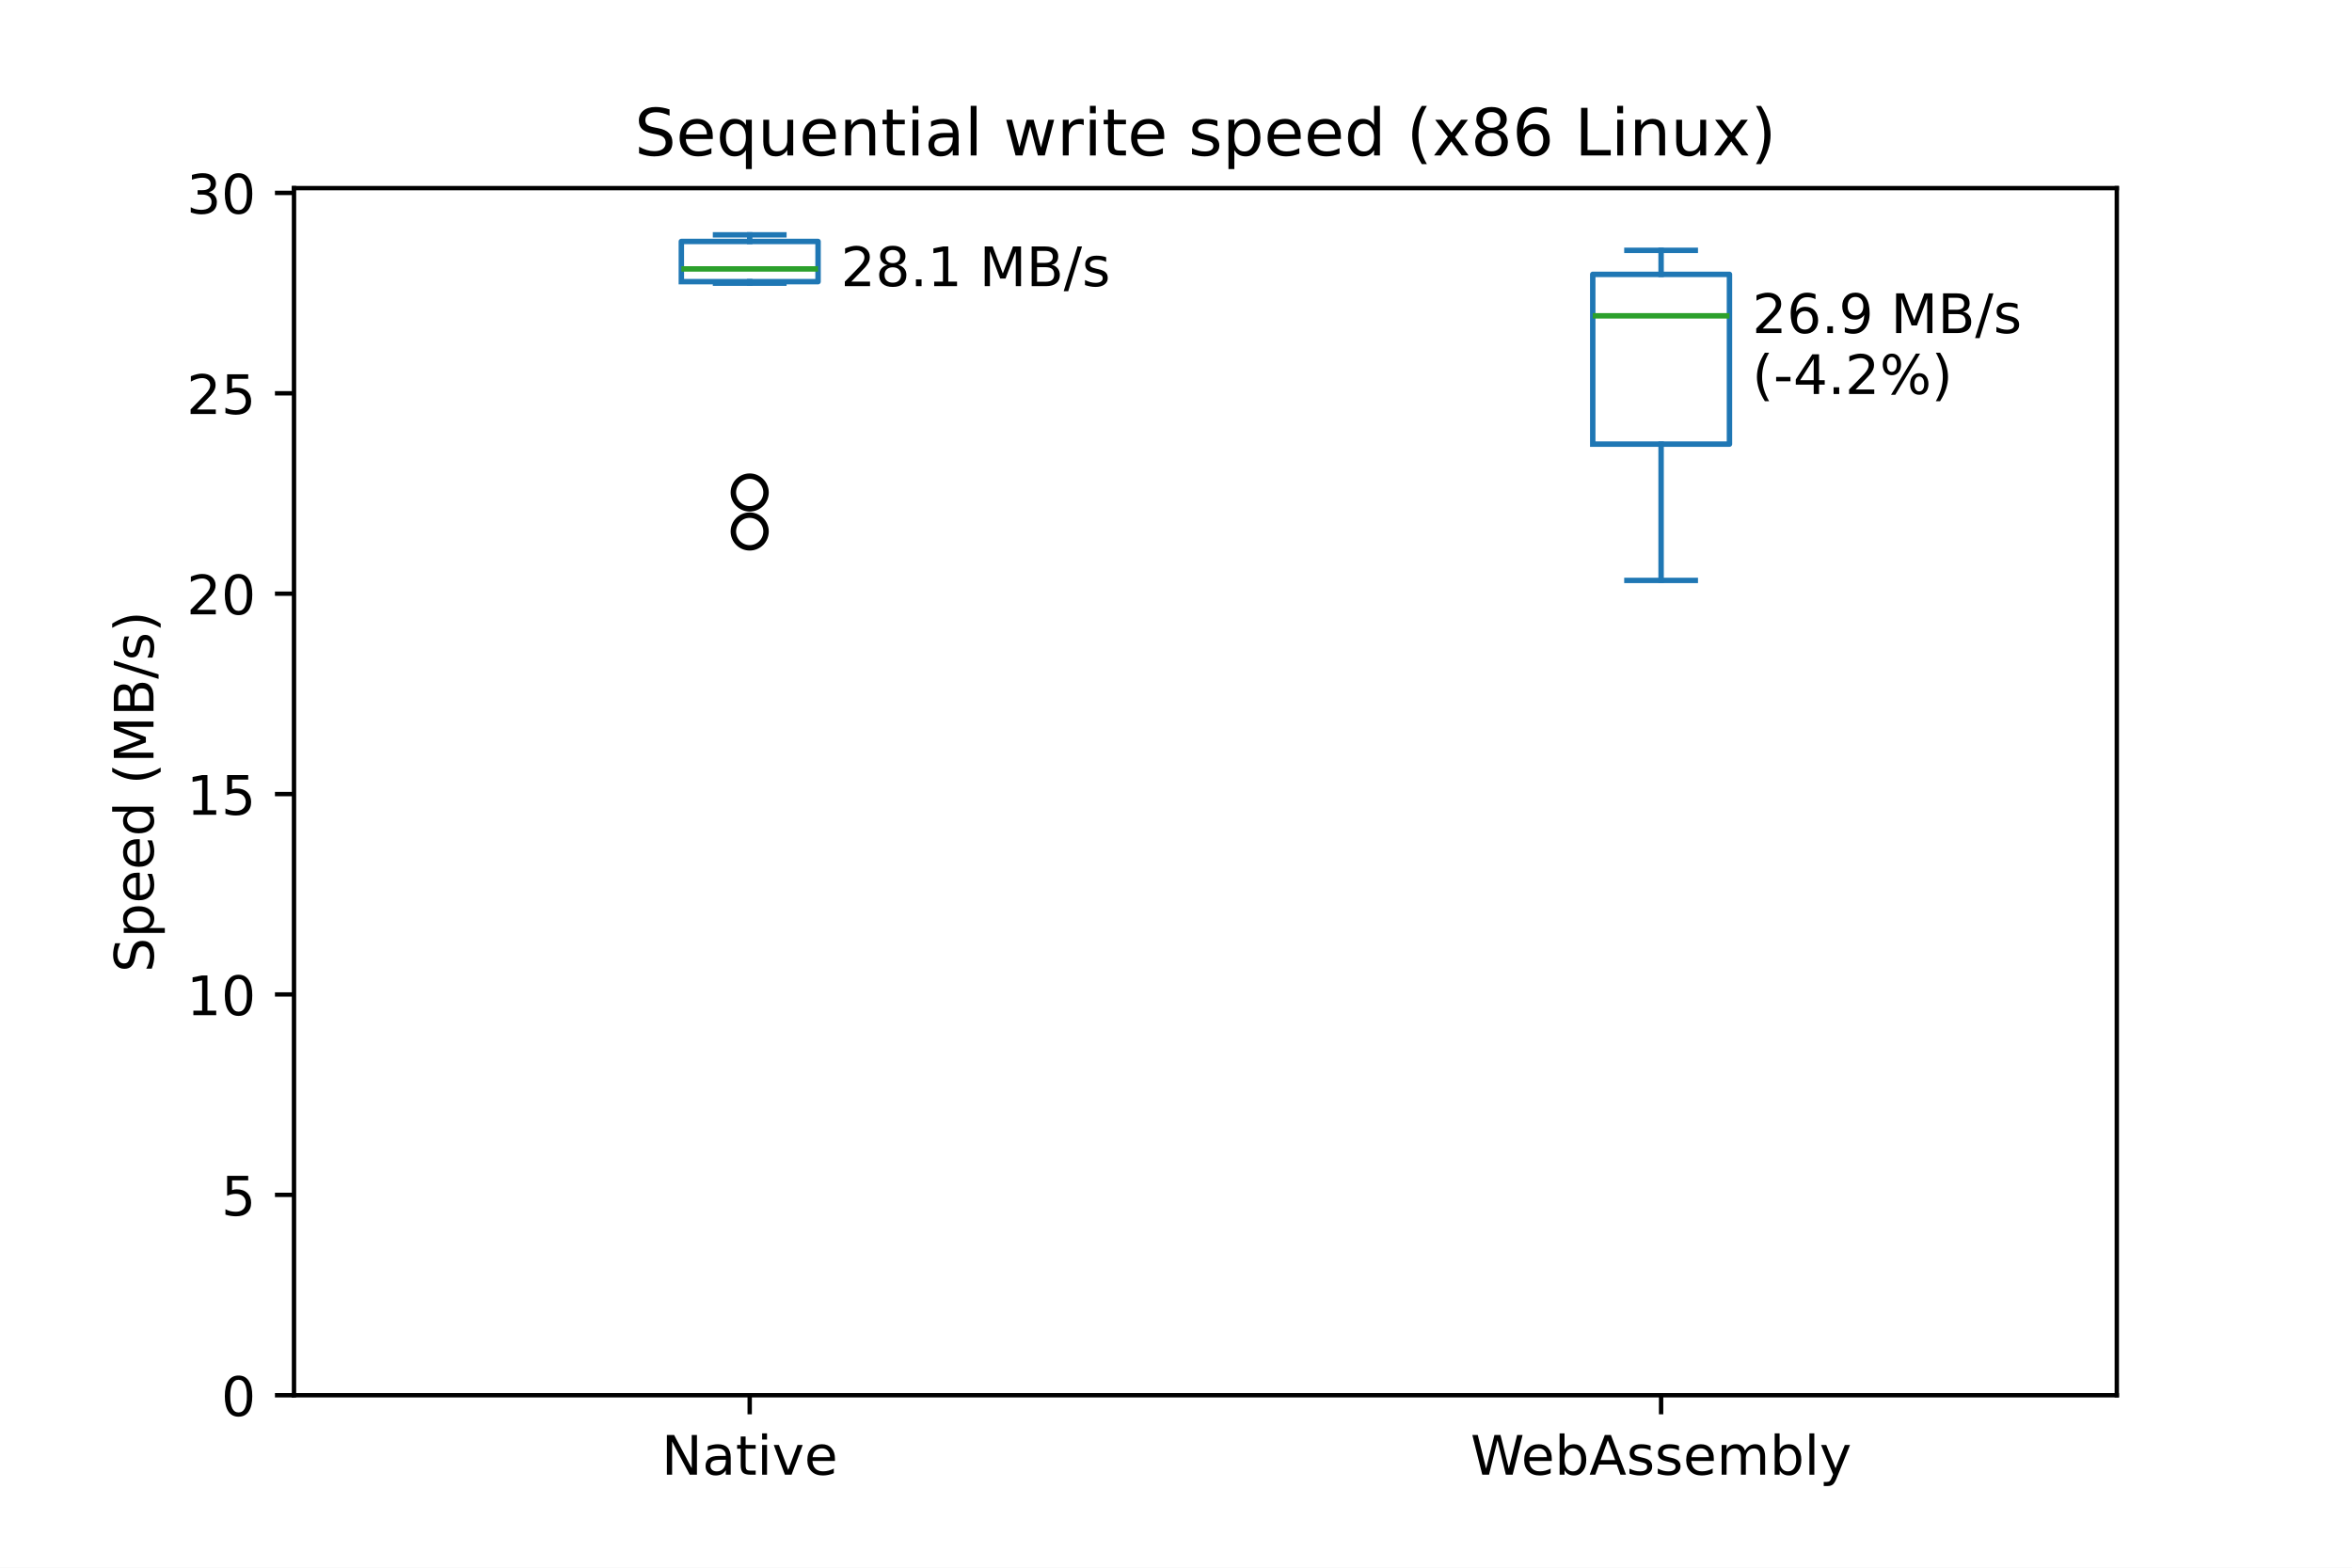
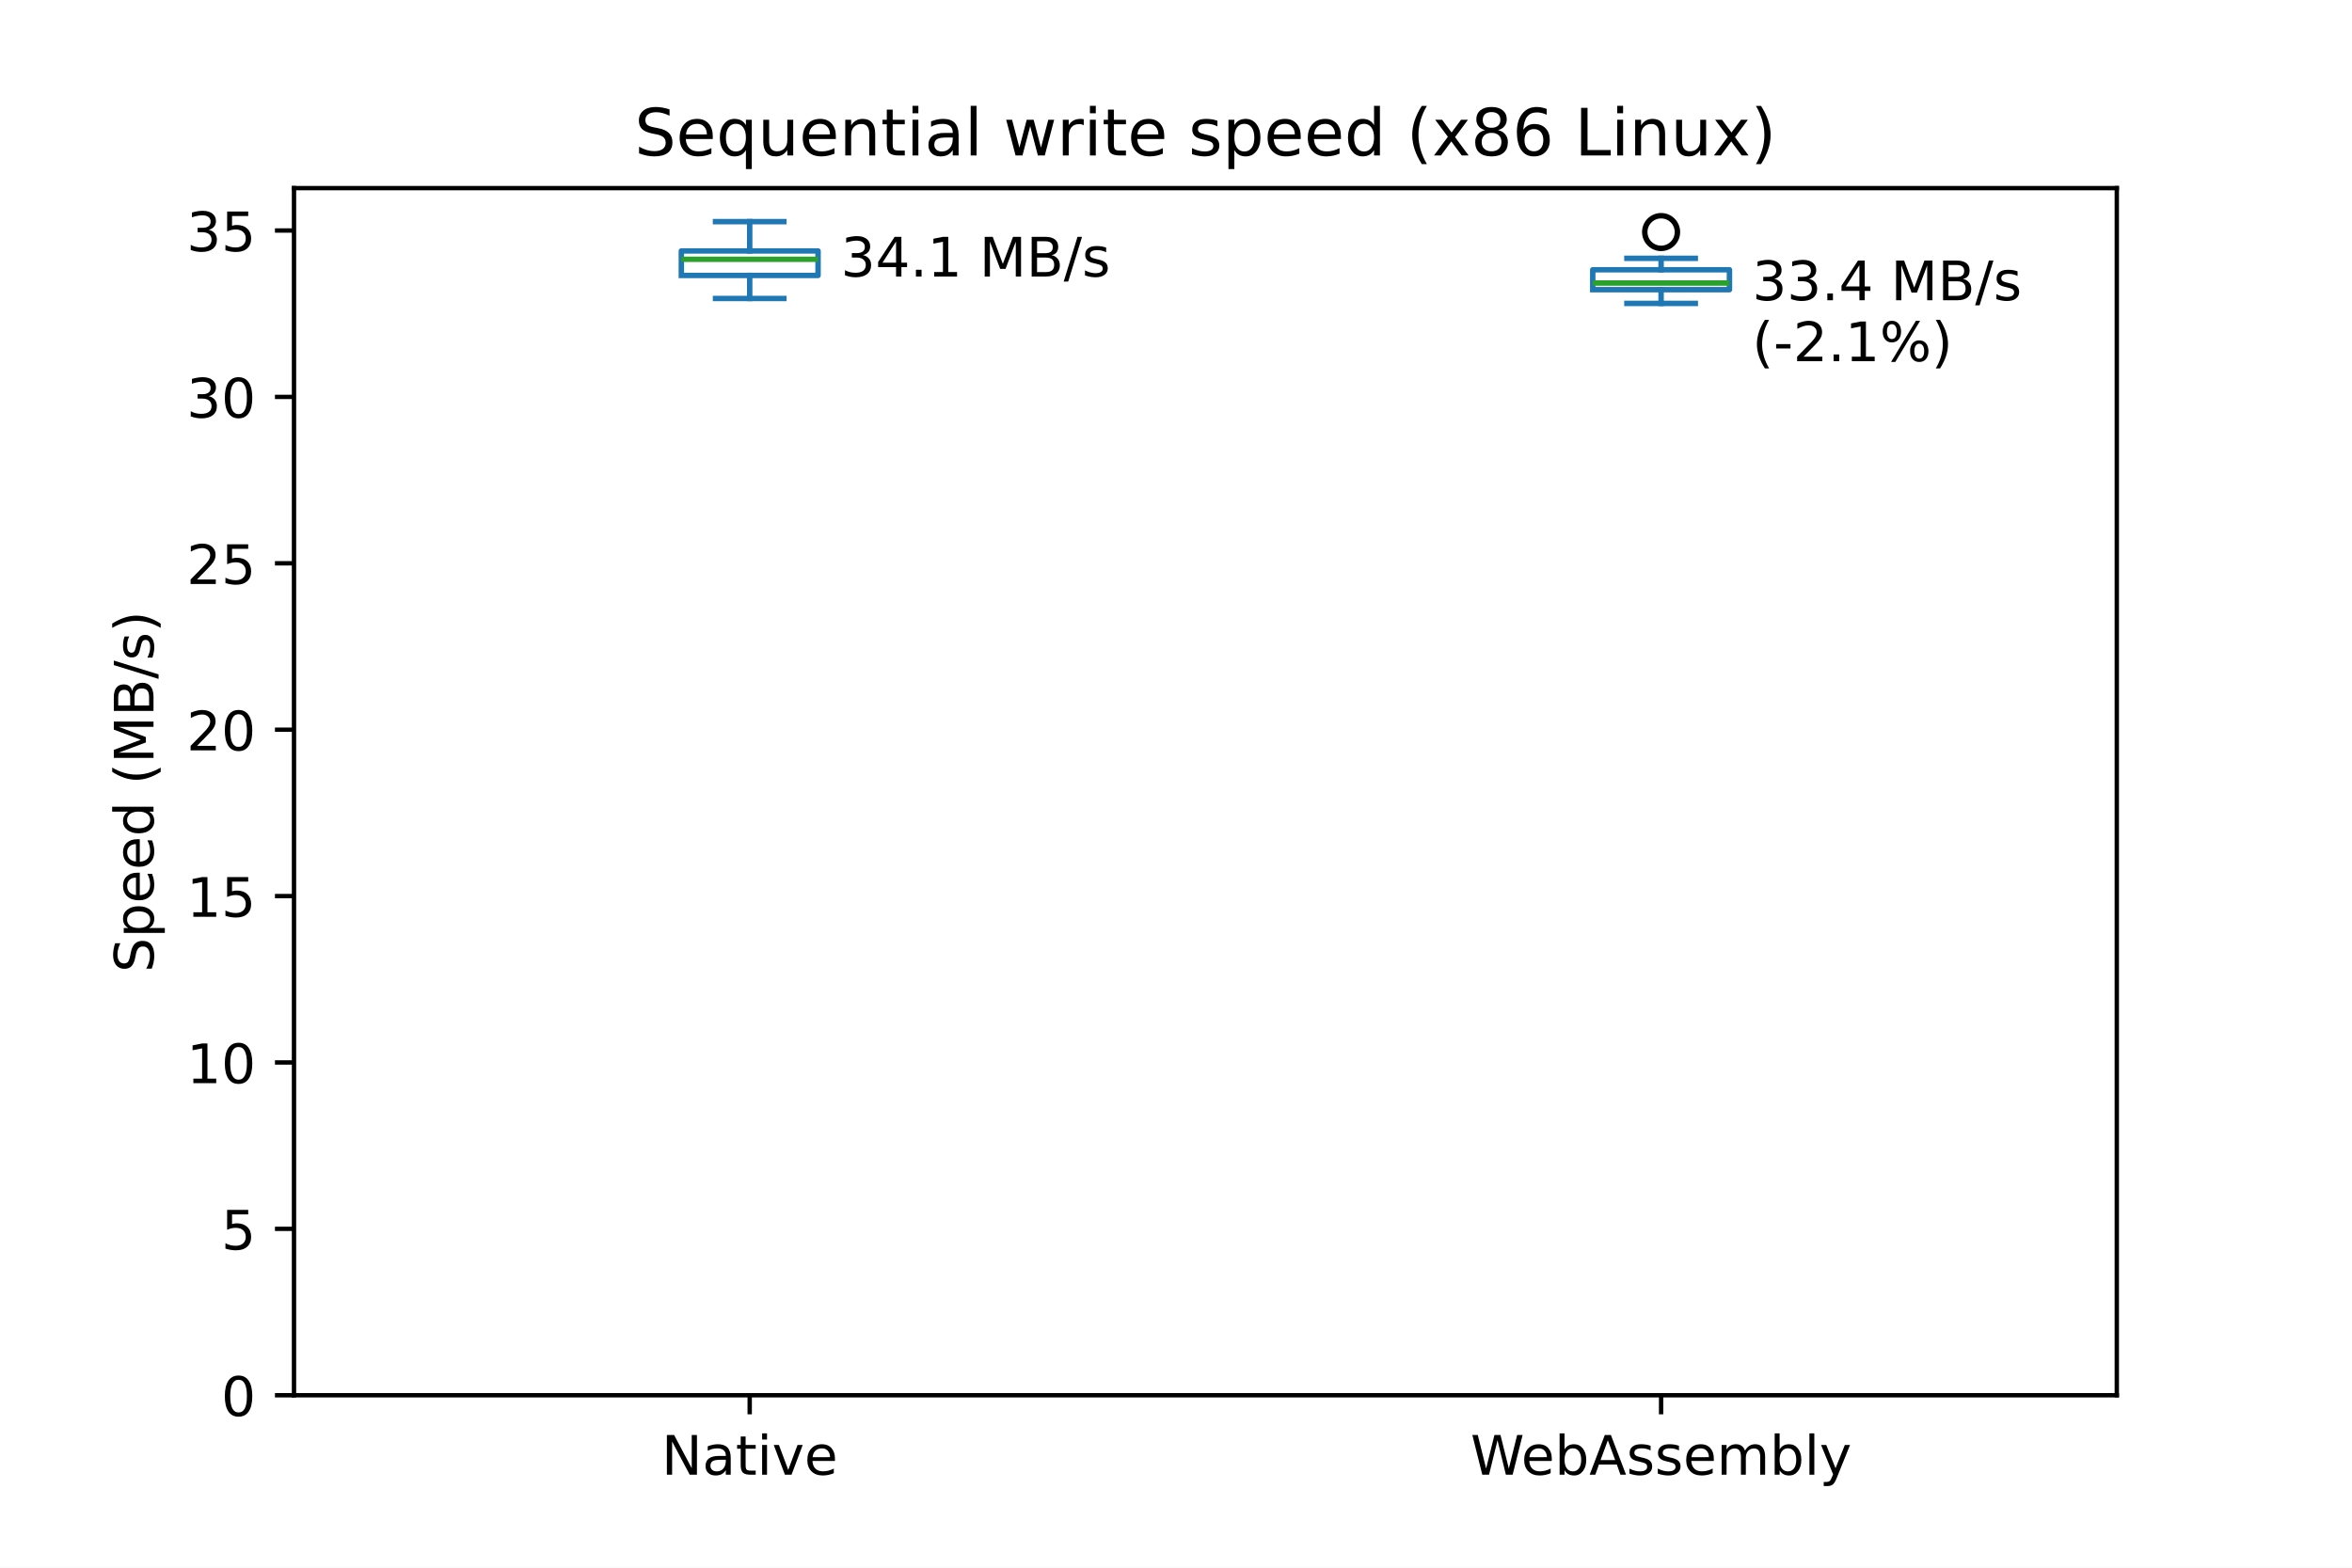
<svg xmlns="http://www.w3.org/2000/svg" xmlns:xlink="http://www.w3.org/1999/xlink" width="432pt" height="288pt" viewBox="0 0 432 288" version="1.1">
  <defs>
    <style type="text/css">*{stroke-linejoin: round; stroke-linecap: butt}</style>
  </defs>
  <g id="figure_1">
    <g id="patch_1">
      <path d="M 0 288  L 432 288  L 432 0  L 0 0  z " style="fill: #ffffff" />
    </g>
    <g id="axes_1">
      <g id="patch_2">
        <path d="M 54 256.32  L 388.8 256.32  L 388.8 34.56  L 54 34.56  z " style="fill: #ffffff" />
      </g>
      <g id="matplotlib.axis_1">
        <g id="xtick_1">
          <g id="line2d_1">
            <defs>
-               <path id="m47ca0e4772" d="M 0 0  L 0 3.5  " style="stroke: #000000; stroke-width: 0.8" />
+               <path id="m5ac1550440" d="M 0 0  L 0 3.5  " style="stroke: #000000; stroke-width: 0.8" />
            </defs>
            <g>
-               <use xlink:href="#m47ca0e4772" x="137.7" y="256.32" style="stroke: #000000; stroke-width: 0.8" />
+               <use xlink:href="#m5ac1550440" x="137.7" y="256.32" style="stroke: #000000; stroke-width: 0.8" />
            </g>
          </g>
          <g id="text_1">
            <g transform="translate(121.5102 270.9184) scale(0.1 -0.1)">
              <defs>
                <path id="DejaVuSans-4e" d="M 628 4666  L 1478 4666  L 3547 763  L 3547 4666  L 4159 4666  L 4159 0  L 3309 0  L 1241 3903  L 1241 0  L 628 0  L 628 4666  z " transform="scale(0.015625)" />
                <path id="DejaVuSans-61" d="M 2194 1759  Q 1497 1759 1228 1600  Q 959 1441 959 1056  Q 959 750 1161 570  Q 1363 391 1709 391  Q 2188 391 2477 730  Q 2766 1069 2766 1631  L 2766 1759  L 2194 1759  z M 3341 1997  L 3341 0  L 2766 0  L 2766 531  Q 2569 213 2275 61  Q 1981 -91 1556 -91  Q 1019 -91 701 211  Q 384 513 384 1019  Q 384 1609 779 1909  Q 1175 2209 1959 2209  L 2766 2209  L 2766 2266  Q 2766 2663 2505 2880  Q 2244 3097 1772 3097  Q 1472 3097 1187 3025  Q 903 2953 641 2809  L 641 3341  Q 956 3463 1253 3523  Q 1550 3584 1831 3584  Q 2591 3584 2966 3190  Q 3341 2797 3341 1997  z " transform="scale(0.015625)" />
                <path id="DejaVuSans-74" d="M 1172 4494  L 1172 3500  L 2356 3500  L 2356 3053  L 1172 3053  L 1172 1153  Q 1172 725 1289 603  Q 1406 481 1766 481  L 2356 481  L 2356 0  L 1766 0  Q 1100 0 847 248  Q 594 497 594 1153  L 594 3053  L 172 3053  L 172 3500  L 594 3500  L 594 4494  L 1172 4494  z " transform="scale(0.015625)" />
                <path id="DejaVuSans-69" d="M 603 3500  L 1178 3500  L 1178 0  L 603 0  L 603 3500  z M 603 4863  L 1178 4863  L 1178 4134  L 603 4134  L 603 4863  z " transform="scale(0.015625)" />
                <path id="DejaVuSans-76" d="M 191 3500  L 800 3500  L 1894 563  L 2988 3500  L 3597 3500  L 2284 0  L 1503 0  L 191 3500  z " transform="scale(0.015625)" />
                <path id="DejaVuSans-65" d="M 3597 1894  L 3597 1613  L 953 1613  Q 991 1019 1311 708  Q 1631 397 2203 397  Q 2534 397 2845 478  Q 3156 559 3463 722  L 3463 178  Q 3153 47 2828 -22  Q 2503 -91 2169 -91  Q 1331 -91 842 396  Q 353 884 353 1716  Q 353 2575 817 3079  Q 1281 3584 2069 3584  Q 2775 3584 3186 3129  Q 3597 2675 3597 1894  z M 3022 2063  Q 3016 2534 2758 2815  Q 2500 3097 2075 3097  Q 1594 3097 1305 2825  Q 1016 2553 972 2059  L 3022 2063  z " transform="scale(0.015625)" />
              </defs>
              <use xlink:href="#DejaVuSans-4e" />
              <use xlink:href="#DejaVuSans-61" x="74.805" />
              <use xlink:href="#DejaVuSans-74" x="136.084" />
              <use xlink:href="#DejaVuSans-69" x="175.293" />
              <use xlink:href="#DejaVuSans-76" x="203.076" />
              <use xlink:href="#DejaVuSans-65" x="262.256" />
            </g>
          </g>
        </g>
        <g id="xtick_2">
          <g id="line2d_2">
            <g>
-               <use xlink:href="#m47ca0e4772" x="305.1" y="256.32" style="stroke: #000000; stroke-width: 0.8" />
+               <use xlink:href="#m5ac1550440" x="305.1" y="256.32" style="stroke: #000000; stroke-width: 0.8" />
            </g>
          </g>
          <g id="text_2">
            <g transform="translate(270.1 270.9184) scale(0.1 -0.1)">
              <defs>
                <path id="DejaVuSans-57" d="M 213 4666  L 850 4666  L 1831 722  L 2809 4666  L 3519 4666  L 4500 722  L 5478 4666  L 6119 4666  L 4947 0  L 4153 0  L 3169 4050  L 2175 0  L 1381 0  L 213 4666  z " transform="scale(0.015625)" />
                <path id="DejaVuSans-62" d="M 3116 1747  Q 3116 2381 2855 2742  Q 2594 3103 2138 3103  Q 1681 3103 1420 2742  Q 1159 2381 1159 1747  Q 1159 1113 1420 752  Q 1681 391 2138 391  Q 2594 391 2855 752  Q 3116 1113 3116 1747  z M 1159 2969  Q 1341 3281 1617 3432  Q 1894 3584 2278 3584  Q 2916 3584 3314 3078  Q 3713 2572 3713 1747  Q 3713 922 3314 415  Q 2916 -91 2278 -91  Q 1894 -91 1617 61  Q 1341 213 1159 525  L 1159 0  L 581 0  L 581 4863  L 1159 4863  L 1159 2969  z " transform="scale(0.015625)" />
                <path id="DejaVuSans-41" d="M 2188 4044  L 1331 1722  L 3047 1722  L 2188 4044  z M 1831 4666  L 2547 4666  L 4325 0  L 3669 0  L 3244 1197  L 1141 1197  L 716 0  L 50 0  L 1831 4666  z " transform="scale(0.015625)" />
                <path id="DejaVuSans-73" d="M 2834 3397  L 2834 2853  Q 2591 2978 2328 3040  Q 2066 3103 1784 3103  Q 1356 3103 1142 2972  Q 928 2841 928 2578  Q 928 2378 1081 2264  Q 1234 2150 1697 2047  L 1894 2003  Q 2506 1872 2764 1633  Q 3022 1394 3022 966  Q 3022 478 2636 193  Q 2250 -91 1575 -91  Q 1294 -91 989 -36  Q 684 19 347 128  L 347 722  Q 666 556 975 473  Q 1284 391 1588 391  Q 1994 391 2212 530  Q 2431 669 2431 922  Q 2431 1156 2273 1281  Q 2116 1406 1581 1522  L 1381 1569  Q 847 1681 609 1914  Q 372 2147 372 2553  Q 372 3047 722 3315  Q 1072 3584 1716 3584  Q 2034 3584 2315 3537  Q 2597 3491 2834 3397  z " transform="scale(0.015625)" />
                <path id="DejaVuSans-6d" d="M 3328 2828  Q 3544 3216 3844 3400  Q 4144 3584 4550 3584  Q 5097 3584 5394 3201  Q 5691 2819 5691 2113  L 5691 0  L 5113 0  L 5113 2094  Q 5113 2597 4934 2840  Q 4756 3084 4391 3084  Q 3944 3084 3684 2787  Q 3425 2491 3425 1978  L 3425 0  L 2847 0  L 2847 2094  Q 2847 2600 2669 2842  Q 2491 3084 2119 3084  Q 1678 3084 1418 2786  Q 1159 2488 1159 1978  L 1159 0  L 581 0  L 581 3500  L 1159 3500  L 1159 2956  Q 1356 3278 1631 3431  Q 1906 3584 2284 3584  Q 2666 3584 2933 3390  Q 3200 3197 3328 2828  z " transform="scale(0.015625)" />
                <path id="DejaVuSans-6c" d="M 603 4863  L 1178 4863  L 1178 0  L 603 0  L 603 4863  z " transform="scale(0.015625)" />
                <path id="DejaVuSans-79" d="M 2059 -325  Q 1816 -950 1584 -1140  Q 1353 -1331 966 -1331  L 506 -1331  L 506 -850  L 844 -850  Q 1081 -850 1212 -737  Q 1344 -625 1503 -206  L 1606 56  L 191 3500  L 800 3500  L 1894 763  L 2988 3500  L 3597 3500  L 2059 -325  z " transform="scale(0.015625)" />
              </defs>
              <use xlink:href="#DejaVuSans-57" />
              <use xlink:href="#DejaVuSans-65" x="93.002" />
              <use xlink:href="#DejaVuSans-62" x="154.525" />
              <use xlink:href="#DejaVuSans-41" x="218.002" />
              <use xlink:href="#DejaVuSans-73" x="286.41" />
              <use xlink:href="#DejaVuSans-73" x="338.51" />
              <use xlink:href="#DejaVuSans-65" x="390.609" />
              <use xlink:href="#DejaVuSans-6d" x="452.133" />
              <use xlink:href="#DejaVuSans-62" x="549.545" />
              <use xlink:href="#DejaVuSans-6c" x="613.021" />
              <use xlink:href="#DejaVuSans-79" x="640.805" />
            </g>
          </g>
        </g>
      </g>
      <g id="matplotlib.axis_2">
        <g id="ytick_1">
          <g id="line2d_3">
            <defs>
-               <path id="m257b56ef57" d="M 0 0  L -3.5 0  " style="stroke: #000000; stroke-width: 0.8" />
+               <path id="mf0679cb688" d="M 0 0  L -3.5 0  " style="stroke: #000000; stroke-width: 0.8" />
            </defs>
            <g>
-               <use xlink:href="#m257b56ef57" x="54" y="256.32" style="stroke: #000000; stroke-width: 0.8" />
+               <use xlink:href="#mf0679cb688" x="54" y="256.32" style="stroke: #000000; stroke-width: 0.8" />
            </g>
          </g>
          <g id="text_3">
            <g transform="translate(40.6375 260.1192) scale(0.1 -0.1)">
              <defs>
                <path id="DejaVuSans-30" d="M 2034 4250  Q 1547 4250 1301 3770  Q 1056 3291 1056 2328  Q 1056 1369 1301 889  Q 1547 409 2034 409  Q 2525 409 2770 889  Q 3016 1369 3016 2328  Q 3016 3291 2770 3770  Q 2525 4250 2034 4250  z M 2034 4750  Q 2819 4750 3233 4129  Q 3647 3509 3647 2328  Q 3647 1150 3233 529  Q 2819 -91 2034 -91  Q 1250 -91 836 529  Q 422 1150 422 2328  Q 422 3509 836 4129  Q 1250 4750 2034 4750  z " transform="scale(0.015625)" />
              </defs>
              <use xlink:href="#DejaVuSans-30" />
            </g>
          </g>
        </g>
        <g id="ytick_2">
          <g id="line2d_4">
            <g>
-               <use xlink:href="#m257b56ef57" x="54" y="219.506" style="stroke: #000000; stroke-width: 0.8" />
+               <use xlink:href="#mf0679cb688" x="54" y="225.753" style="stroke: #000000; stroke-width: 0.8" />
            </g>
          </g>
          <g id="text_4">
-             <g transform="translate(40.6375 223.3055) scale(0.1 -0.1)">
+             <g transform="translate(40.6375 229.5521) scale(0.1 -0.1)">
              <defs>
                <path id="DejaVuSans-35" d="M 691 4666  L 3169 4666  L 3169 4134  L 1269 4134  L 1269 2991  Q 1406 3038 1543 3061  Q 1681 3084 1819 3084  Q 2600 3084 3056 2656  Q 3513 2228 3513 1497  Q 3513 744 3044 326  Q 2575 -91 1722 -91  Q 1428 -91 1123 -41  Q 819 9 494 109  L 494 744  Q 775 591 1075 516  Q 1375 441 1709 441  Q 2250 441 2565 725  Q 2881 1009 2881 1497  Q 2881 1984 2565 2268  Q 2250 2553 1709 2553  Q 1456 2553 1204 2497  Q 953 2441 691 2322  L 691 4666  z " transform="scale(0.015625)" />
              </defs>
              <use xlink:href="#DejaVuSans-35" />
            </g>
          </g>
        </g>
        <g id="ytick_3">
          <g id="line2d_5">
            <g>
-               <use xlink:href="#m257b56ef57" x="54" y="182.692" style="stroke: #000000; stroke-width: 0.8" />
+               <use xlink:href="#mf0679cb688" x="54" y="195.186" style="stroke: #000000; stroke-width: 0.8" />
            </g>
          </g>
          <g id="text_5">
-             <g transform="translate(34.275 186.4917) scale(0.1 -0.1)">
+             <g transform="translate(34.275 198.985) scale(0.1 -0.1)">
              <defs>
                <path id="DejaVuSans-31" d="M 794 531  L 1825 531  L 1825 4091  L 703 3866  L 703 4441  L 1819 4666  L 2450 4666  L 2450 531  L 3481 531  L 3481 0  L 794 0  L 794 531  z " transform="scale(0.015625)" />
              </defs>
              <use xlink:href="#DejaVuSans-31" />
              <use xlink:href="#DejaVuSans-30" x="63.623" />
            </g>
          </g>
        </g>
        <g id="ytick_4">
          <g id="line2d_6">
            <g>
-               <use xlink:href="#m257b56ef57" x="54" y="145.879" style="stroke: #000000; stroke-width: 0.8" />
+               <use xlink:href="#mf0679cb688" x="54" y="164.619" style="stroke: #000000; stroke-width: 0.8" />
            </g>
          </g>
          <g id="text_6">
-             <g transform="translate(34.275 149.678) scale(0.1 -0.1)">
+             <g transform="translate(34.275 168.4179) scale(0.1 -0.1)">
              <use xlink:href="#DejaVuSans-31" />
              <use xlink:href="#DejaVuSans-35" x="63.623" />
            </g>
          </g>
        </g>
        <g id="ytick_5">
          <g id="line2d_7">
            <g>
-               <use xlink:href="#m257b56ef57" x="54" y="109.065" style="stroke: #000000; stroke-width: 0.8" />
+               <use xlink:href="#mf0679cb688" x="54" y="134.052" style="stroke: #000000; stroke-width: 0.8" />
            </g>
          </g>
          <g id="text_7">
-             <g transform="translate(34.275 112.8642) scale(0.1 -0.1)">
+             <g transform="translate(34.275 137.8507) scale(0.1 -0.1)">
              <defs>
                <path id="DejaVuSans-32" d="M 1228 531  L 3431 531  L 3431 0  L 469 0  L 469 531  Q 828 903 1448 1529  Q 2069 2156 2228 2338  Q 2531 2678 2651 2914  Q 2772 3150 2772 3378  Q 2772 3750 2511 3984  Q 2250 4219 1831 4219  Q 1534 4219 1204 4116  Q 875 4013 500 3803  L 500 4441  Q 881 4594 1212 4672  Q 1544 4750 1819 4750  Q 2544 4750 2975 4387  Q 3406 4025 3406 3419  Q 3406 3131 3298 2873  Q 3191 2616 2906 2266  Q 2828 2175 2409 1742  Q 1991 1309 1228 531  z " transform="scale(0.015625)" />
              </defs>
              <use xlink:href="#DejaVuSans-32" />
              <use xlink:href="#DejaVuSans-30" x="63.623" />
            </g>
          </g>
        </g>
        <g id="ytick_6">
          <g id="line2d_8">
            <g>
-               <use xlink:href="#m257b56ef57" x="54" y="72.251" style="stroke: #000000; stroke-width: 0.8" />
+               <use xlink:href="#mf0679cb688" x="54" y="103.484" style="stroke: #000000; stroke-width: 0.8" />
            </g>
          </g>
          <g id="text_8">
-             <g transform="translate(34.275 76.05046) scale(0.1 -0.1)">
+             <g transform="translate(34.275 107.2836) scale(0.1 -0.1)">
              <use xlink:href="#DejaVuSans-32" />
              <use xlink:href="#DejaVuSans-35" x="63.623" />
            </g>
          </g>
        </g>
        <g id="ytick_7">
          <g id="line2d_9">
            <g>
-               <use xlink:href="#m257b56ef57" x="54" y="35.437" style="stroke: #000000; stroke-width: 0.8" />
+               <use xlink:href="#mf0679cb688" x="54" y="72.917" style="stroke: #000000; stroke-width: 0.8" />
            </g>
          </g>
          <g id="text_9">
-             <g transform="translate(34.275 39.23671) scale(0.1 -0.1)">
+             <g transform="translate(34.275 76.7165) scale(0.1 -0.1)">
              <defs>
                <path id="DejaVuSans-33" d="M 2597 2516  Q 3050 2419 3304 2112  Q 3559 1806 3559 1356  Q 3559 666 3084 287  Q 2609 -91 1734 -91  Q 1441 -91 1130 -33  Q 819 25 488 141  L 488 750  Q 750 597 1062 519  Q 1375 441 1716 441  Q 2309 441 2620 675  Q 2931 909 2931 1356  Q 2931 1769 2642 2001  Q 2353 2234 1838 2234  L 1294 2234  L 1294 2753  L 1863 2753  Q 2328 2753 2575 2939  Q 2822 3125 2822 3475  Q 2822 3834 2567 4026  Q 2313 4219 1838 4219  Q 1578 4219 1281 4162  Q 984 4106 628 3988  L 628 4550  Q 988 4650 1302 4700  Q 1616 4750 1894 4750  Q 2613 4750 3031 4423  Q 3450 4097 3450 3541  Q 3450 3153 3228 2886  Q 3006 2619 2597 2516  z " transform="scale(0.015625)" />
              </defs>
              <use xlink:href="#DejaVuSans-33" />
              <use xlink:href="#DejaVuSans-30" x="63.623" />
            </g>
          </g>
        </g>
-         <g id="text_10">
+         <g id="ytick_8">
+           <g id="line2d_10">
+             <g>
+               <use xlink:href="#mf0679cb688" x="54" y="42.35" style="stroke: #000000; stroke-width: 0.8" />
+             </g>
+           </g>
+           <g id="text_10">
+             <g transform="translate(34.275 46.14938) scale(0.1 -0.1)">
+               <use xlink:href="#DejaVuSans-33" />
+               <use xlink:href="#DejaVuSans-35" x="63.623" />
+             </g>
+           </g>
+         </g>
+         <g id="text_11">
          <g transform="translate(28.19531 178.64) rotate(-90) scale(0.1 -0.1)">
            <defs>
              <path id="DejaVuSans-53" d="M 3425 4513  L 3425 3897  Q 3066 4069 2747 4153  Q 2428 4238 2131 4238  Q 1616 4238 1336 4038  Q 1056 3838 1056 3469  Q 1056 3159 1242 3001  Q 1428 2844 1947 2747  L 2328 2669  Q 3034 2534 3370 2195  Q 3706 1856 3706 1288  Q 3706 609 3251 259  Q 2797 -91 1919 -91  Q 1588 -91 1214 -16  Q 841 59 441 206  L 441 856  Q 825 641 1194 531  Q 1563 422 1919 422  Q 2459 422 2753 634  Q 3047 847 3047 1241  Q 3047 1584 2836 1778  Q 2625 1972 2144 2069  L 1759 2144  Q 1053 2284 737 2584  Q 422 2884 422 3419  Q 422 4038 858 4394  Q 1294 4750 2059 4750  Q 2388 4750 2728 4690  Q 3069 4631 3425 4513  z " transform="scale(0.015625)" />
              <path id="DejaVuSans-70" d="M 1159 525  L 1159 -1331  L 581 -1331  L 581 3500  L 1159 3500  L 1159 2969  Q 1341 3281 1617 3432  Q 1894 3584 2278 3584  Q 2916 3584 3314 3078  Q 3713 2572 3713 1747  Q 3713 922 3314 415  Q 2916 -91 2278 -91  Q 1894 -91 1617 61  Q 1341 213 1159 525  z M 3116 1747  Q 3116 2381 2855 2742  Q 2594 3103 2138 3103  Q 1681 3103 1420 2742  Q 1159 2381 1159 1747  Q 1159 1113 1420 752  Q 1681 391 2138 391  Q 2594 391 2855 752  Q 3116 1113 3116 1747  z " transform="scale(0.015625)" />
              <path id="DejaVuSans-64" d="M 2906 2969  L 2906 4863  L 3481 4863  L 3481 0  L 2906 0  L 2906 525  Q 2725 213 2448 61  Q 2172 -91 1784 -91  Q 1150 -91 751 415  Q 353 922 353 1747  Q 353 2572 751 3078  Q 1150 3584 1784 3584  Q 2172 3584 2448 3432  Q 2725 3281 2906 2969  z M 947 1747  Q 947 1113 1208 752  Q 1469 391 1925 391  Q 2381 391 2643 752  Q 2906 1113 2906 1747  Q 2906 2381 2643 2742  Q 2381 3103 1925 3103  Q 1469 3103 1208 2742  Q 947 2381 947 1747  z " transform="scale(0.015625)" />
              <path id="DejaVuSans-20" transform="scale(0.015625)" />
              <path id="DejaVuSans-28" d="M 1984 4856  Q 1566 4138 1362 3434  Q 1159 2731 1159 2009  Q 1159 1288 1364 580  Q 1569 -128 1984 -844  L 1484 -844  Q 1016 -109 783 600  Q 550 1309 550 2009  Q 550 2706 781 3412  Q 1013 4119 1484 4856  L 1984 4856  z " transform="scale(0.015625)" />
              <path id="DejaVuSans-4d" d="M 628 4666  L 1569 4666  L 2759 1491  L 3956 4666  L 4897 4666  L 4897 0  L 4281 0  L 4281 4097  L 3078 897  L 2444 897  L 1241 4097  L 1241 0  L 628 0  L 628 4666  z " transform="scale(0.015625)" />
              <path id="DejaVuSans-42" d="M 1259 2228  L 1259 519  L 2272 519  Q 2781 519 3026 730  Q 3272 941 3272 1375  Q 3272 1813 3026 2020  Q 2781 2228 2272 2228  L 1259 2228  z M 1259 4147  L 1259 2741  L 2194 2741  Q 2656 2741 2882 2914  Q 3109 3088 3109 3444  Q 3109 3797 2882 3972  Q 2656 4147 2194 4147  L 1259 4147  z M 628 4666  L 2241 4666  Q 2963 4666 3353 4366  Q 3744 4066 3744 3513  Q 3744 3084 3544 2831  Q 3344 2578 2956 2516  Q 3422 2416 3680 2098  Q 3938 1781 3938 1306  Q 3938 681 3513 340  Q 3088 0 2303 0  L 628 0  L 628 4666  z " transform="scale(0.015625)" />
              <path id="DejaVuSans-2f" d="M 1625 4666  L 2156 4666  L 531 -594  L 0 -594  L 1625 4666  z " transform="scale(0.015625)" />
              <path id="DejaVuSans-29" d="M 513 4856  L 1013 4856  Q 1481 4119 1714 3412  Q 1947 2706 1947 2009  Q 1947 1309 1714 600  Q 1481 -109 1013 -844  L 513 -844  Q 928 -128 1133 580  Q 1338 1288 1338 2009  Q 1338 2731 1133 3434  Q 928 4138 513 4856  z " transform="scale(0.015625)" />
            </defs>
            <use xlink:href="#DejaVuSans-53" />
            <use xlink:href="#DejaVuSans-70" x="63.477" />
            <use xlink:href="#DejaVuSans-65" x="126.953" />
            <use xlink:href="#DejaVuSans-65" x="188.477" />
            <use xlink:href="#DejaVuSans-64" x="250" />
            <use xlink:href="#DejaVuSans-20" x="313.477" />
            <use xlink:href="#DejaVuSans-28" x="345.264" />
            <use xlink:href="#DejaVuSans-4d" x="384.277" />
            <use xlink:href="#DejaVuSans-42" x="470.557" />
            <use xlink:href="#DejaVuSans-2f" x="539.16" />
            <use xlink:href="#DejaVuSans-73" x="572.852" />
            <use xlink:href="#DejaVuSans-29" x="624.951" />
          </g>
        </g>
      </g>
-       <g id="line2d_10">
-         <path d="M 125.145 51.746  L 150.255 51.746  L 150.255 44.36  L 125.145 44.36  L 125.145 51.746  " clip-path="url(#pe1c34e4cc6)" style="fill: none; stroke: #1f77b4; stroke-linecap: square" />
-       </g>
      <g id="line2d_11">
-         <path d="M 137.7 51.746  L 137.7 52.014  " clip-path="url(#pe1c34e4cc6)" style="fill: none; stroke: #1f77b4; stroke-linecap: square" />
+         <path d="M 125.145 50.603  L 150.255 50.603  L 150.255 46.104  L 125.145 46.104  L 125.145 50.603  " clip-path="url(#p10e7f20568)" style="fill: none; stroke: #1f77b4; stroke-linecap: square" />
      </g>
      <g id="line2d_12">
-         <path d="M 137.7 44.36  L 137.7 43.143  " clip-path="url(#pe1c34e4cc6)" style="fill: none; stroke: #1f77b4; stroke-linecap: square" />
+         <path d="M 137.7 50.603  L 137.7 54.835  " clip-path="url(#p10e7f20568)" style="fill: none; stroke: #1f77b4; stroke-linecap: square" />
      </g>
      <g id="line2d_13">
-         <path d="M 131.423 52.014  L 143.977 52.014  " clip-path="url(#pe1c34e4cc6)" style="fill: none; stroke: #1f77b4; stroke-linecap: square" />
+         <path d="M 137.7 46.104  L 137.7 40.72  " clip-path="url(#p10e7f20568)" style="fill: none; stroke: #1f77b4; stroke-linecap: square" />
      </g>
      <g id="line2d_14">
-         <path d="M 131.423 43.143  L 143.977 43.143  " clip-path="url(#pe1c34e4cc6)" style="fill: none; stroke: #1f77b4; stroke-linecap: square" />
+         <path d="M 131.423 54.835  L 143.977 54.835  " clip-path="url(#p10e7f20568)" style="fill: none; stroke: #1f77b4; stroke-linecap: square" />
      </g>
      <g id="line2d_15">
+         <path d="M 131.423 40.72  L 143.977 40.72  " clip-path="url(#p10e7f20568)" style="fill: none; stroke: #1f77b4; stroke-linecap: square" />
+       </g>
+       <g id="line2d_16" />
+       <g id="line2d_17">
+         <path d="M 292.545 53.216  L 317.655 53.216  L 317.655 49.559  L 292.545 49.559  L 292.545 53.216  " clip-path="url(#p10e7f20568)" style="fill: none; stroke: #1f77b4; stroke-linecap: square" />
+       </g>
+       <g id="line2d_18">
+         <path d="M 305.1 53.216  L 305.1 55.737  " clip-path="url(#p10e7f20568)" style="fill: none; stroke: #1f77b4; stroke-linecap: square" />
+       </g>
+       <g id="line2d_19">
+         <path d="M 305.1 49.559  L 305.1 47.453  " clip-path="url(#p10e7f20568)" style="fill: none; stroke: #1f77b4; stroke-linecap: square" />
+       </g>
+       <g id="line2d_20">
+         <path d="M 298.822 55.737  L 311.377 55.737  " clip-path="url(#p10e7f20568)" style="fill: none; stroke: #1f77b4; stroke-linecap: square" />
+       </g>
+       <g id="line2d_21">
+         <path d="M 298.822 47.453  L 311.377 47.453  " clip-path="url(#p10e7f20568)" style="fill: none; stroke: #1f77b4; stroke-linecap: square" />
+       </g>
+       <g id="line2d_22">
        <defs>
-           <path id="m360a276690" d="M 0 3  C 0.796 3 1.559 2.684 2.121 2.121  C 2.684 1.559 3 0.796 3 0  C 3 -0.796 2.684 -1.559 2.121 -2.121  C 1.559 -2.684 0.796 -3 0 -3  C -0.796 -3 -1.559 -2.684 -2.121 -2.121  C -2.684 -1.559 -3 -0.796 -3 0  C -3 0.796 -2.684 1.559 -2.121 2.121  C -1.559 2.684 -0.796 3 0 3  z " style="stroke: #000000" />
+           <path id="m8d36a7eb11" d="M 0 3  C 0.796 3 1.559 2.684 2.121 2.121  C 2.684 1.559 3 0.796 3 0  C 3 -0.796 2.684 -1.559 2.121 -2.121  C 1.559 -2.684 0.796 -3 0 -3  C -0.796 -3 -1.559 -2.684 -2.121 -2.121  C -2.684 -1.559 -3 -0.796 -3 0  C -3 0.796 -2.684 1.559 -2.121 2.121  C -1.559 2.684 -0.796 3 0 3  z " style="stroke: #000000" />
        </defs>
-         <g clip-path="url(#pe1c34e4cc6)">
-           <use xlink:href="#m360a276690" x="137.7" y="97.64" style="fill-opacity: 0; stroke: #000000" />
-           <use xlink:href="#m360a276690" x="137.7" y="90.476" style="fill-opacity: 0; stroke: #000000" />
-         </g>
-       </g>
-       <g id="line2d_16">
-         <path d="M 292.545 81.589  L 317.655 81.589  L 317.655 50.403  L 292.545 50.403  L 292.545 81.589  " clip-path="url(#pe1c34e4cc6)" style="fill: none; stroke: #1f77b4; stroke-linecap: square" />
-       </g>
-       <g id="line2d_17">
-         <path d="M 305.1 81.589  L 305.1 106.63  " clip-path="url(#pe1c34e4cc6)" style="fill: none; stroke: #1f77b4; stroke-linecap: square" />
-       </g>
-       <g id="line2d_18">
-         <path d="M 305.1 50.403  L 305.1 45.991  " clip-path="url(#pe1c34e4cc6)" style="fill: none; stroke: #1f77b4; stroke-linecap: square" />
-       </g>
-       <g id="line2d_19">
-         <path d="M 298.822 106.63  L 311.377 106.63  " clip-path="url(#pe1c34e4cc6)" style="fill: none; stroke: #1f77b4; stroke-linecap: square" />
-       </g>
-       <g id="line2d_20">
-         <path d="M 298.822 45.991  L 311.377 45.991  " clip-path="url(#pe1c34e4cc6)" style="fill: none; stroke: #1f77b4; stroke-linecap: square" />
-       </g>
-       <g id="line2d_21" />
-       <g id="line2d_22">
-         <path d="M 125.145 49.407  L 150.255 49.407  " clip-path="url(#pe1c34e4cc6)" style="fill: none; stroke: #2ca02c" />
+         <g clip-path="url(#p10e7f20568)">
+           <use xlink:href="#m8d36a7eb11" x="305.1" y="42.629" style="fill-opacity: 0; stroke: #000000" />
+         </g>
      </g>
      <g id="line2d_23">
-         <path d="M 292.545 58.022  L 317.655 58.022  " clip-path="url(#pe1c34e4cc6)" style="fill: none; stroke: #2ca02c" />
+         <path d="M 125.145 47.636  L 150.255 47.636  " clip-path="url(#p10e7f20568)" style="fill: none; stroke: #2ca02c" />
+       </g>
+       <g id="line2d_24">
+         <path d="M 292.545 51.995  L 317.655 51.995  " clip-path="url(#p10e7f20568)" style="fill: none; stroke: #2ca02c" />
      </g>
      <g id="patch_3">
        <path d="M 54 256.32  L 54 34.56  " style="fill: none; stroke: #000000; stroke-width: 0.8; stroke-linejoin: miter; stroke-linecap: square" />
      </g>
      <g id="patch_4">
        <path d="M 388.8 256.32  L 388.8 34.56  " style="fill: none; stroke: #000000; stroke-width: 0.8; stroke-linejoin: miter; stroke-linecap: square" />
      </g>
      <g id="patch_5">
        <path d="M 54 256.32  L 388.8 256.32  " style="fill: none; stroke: #000000; stroke-width: 0.8; stroke-linejoin: miter; stroke-linecap: square" />
      </g>
      <g id="patch_6">
        <path d="M 54 34.56  L 388.8 34.56  " style="fill: none; stroke: #000000; stroke-width: 0.8; stroke-linejoin: miter; stroke-linecap: square" />
      </g>
-       <g id="text_11">
-         <g transform="translate(154.44 52.56994) scale(0.1 -0.1)">
+       <g id="text_12">
+         <g transform="translate(154.44 50.79882) scale(0.1 -0.1)">
          <defs>
-             <path id="DejaVuSans-38" d="M 2034 2216  Q 1584 2216 1326 1975  Q 1069 1734 1069 1313  Q 1069 891 1326 650  Q 1584 409 2034 409  Q 2484 409 2743 651  Q 3003 894 3003 1313  Q 3003 1734 2745 1975  Q 2488 2216 2034 2216  z M 1403 2484  Q 997 2584 770 2862  Q 544 3141 544 3541  Q 544 4100 942 4425  Q 1341 4750 2034 4750  Q 2731 4750 3128 4425  Q 3525 4100 3525 3541  Q 3525 3141 3298 2862  Q 3072 2584 2669 2484  Q 3125 2378 3379 2068  Q 3634 1759 3634 1313  Q 3634 634 3220 271  Q 2806 -91 2034 -91  Q 1263 -91 848 271  Q 434 634 434 1313  Q 434 1759 690 2068  Q 947 2378 1403 2484  z M 1172 3481  Q 1172 3119 1398 2916  Q 1625 2713 2034 2713  Q 2441 2713 2670 2916  Q 2900 3119 2900 3481  Q 2900 3844 2670 4047  Q 2441 4250 2034 4250  Q 1625 4250 1398 4047  Q 1172 3844 1172 3481  z " transform="scale(0.015625)" />
+             <path id="DejaVuSans-34" d="M 2419 4116  L 825 1625  L 2419 1625  L 2419 4116  z M 2253 4666  L 3047 4666  L 3047 1625  L 3713 1625  L 3713 1100  L 3047 1100  L 3047 0  L 2419 0  L 2419 1100  L 313 1100  L 313 1709  L 2253 4666  z " transform="scale(0.015625)" />
            <path id="DejaVuSans-2e" d="M 684 794  L 1344 794  L 1344 0  L 684 0  L 684 794  z " transform="scale(0.015625)" />
          </defs>
-           <use xlink:href="#DejaVuSans-32" />
-           <use xlink:href="#DejaVuSans-38" x="63.623" />
+           <use xlink:href="#DejaVuSans-33" />
+           <use xlink:href="#DejaVuSans-34" x="63.623" />
          <use xlink:href="#DejaVuSans-2e" x="127.246" />
          <use xlink:href="#DejaVuSans-31" x="159.033" />
          <use xlink:href="#DejaVuSans-20" x="222.656" />
          <use xlink:href="#DejaVuSans-4d" x="254.443" />
          <use xlink:href="#DejaVuSans-42" x="340.723" />
          <use xlink:href="#DejaVuSans-2f" x="409.326" />
          <use xlink:href="#DejaVuSans-73" x="443.018" />
        </g>
      </g>
-       <g id="text_12">
-         <g transform="translate(321.84 61.18506) scale(0.1 -0.1)">
-           <defs>
-             <path id="DejaVuSans-36" d="M 2113 2584  Q 1688 2584 1439 2293  Q 1191 2003 1191 1497  Q 1191 994 1439 701  Q 1688 409 2113 409  Q 2538 409 2786 701  Q 3034 994 3034 1497  Q 3034 2003 2786 2293  Q 2538 2584 2113 2584  z M 3366 4563  L 3366 3988  Q 3128 4100 2886 4159  Q 2644 4219 2406 4219  Q 1781 4219 1451 3797  Q 1122 3375 1075 2522  Q 1259 2794 1537 2939  Q 1816 3084 2150 3084  Q 2853 3084 3261 2657  Q 3669 2231 3669 1497  Q 3669 778 3244 343  Q 2819 -91 2113 -91  Q 1303 -91 875 529  Q 447 1150 447 2328  Q 447 3434 972 4092  Q 1497 4750 2381 4750  Q 2619 4750 2861 4703  Q 3103 4656 3366 4563  z " transform="scale(0.015625)" />
-             <path id="DejaVuSans-39" d="M 703 97  L 703 672  Q 941 559 1184 500  Q 1428 441 1663 441  Q 2288 441 2617 861  Q 2947 1281 2994 2138  Q 2813 1869 2534 1725  Q 2256 1581 1919 1581  Q 1219 1581 811 2004  Q 403 2428 403 3163  Q 403 3881 828 4315  Q 1253 4750 1959 4750  Q 2769 4750 3195 4129  Q 3622 3509 3622 2328  Q 3622 1225 3098 567  Q 2575 -91 1691 -91  Q 1453 -91 1209 -44  Q 966 3 703 97  z M 1959 2075  Q 2384 2075 2632 2365  Q 2881 2656 2881 3163  Q 2881 3666 2632 3958  Q 2384 4250 1959 4250  Q 1534 4250 1286 3958  Q 1038 3666 1038 3163  Q 1038 2656 1286 2365  Q 1534 2075 1959 2075  z " transform="scale(0.015625)" />
-           </defs>
-           <use xlink:href="#DejaVuSans-32" />
-           <use xlink:href="#DejaVuSans-36" x="63.623" />
+       <g id="text_13">
+         <g transform="translate(321.84 55.15845) scale(0.1 -0.1)">
+           <use xlink:href="#DejaVuSans-33" />
+           <use xlink:href="#DejaVuSans-33" x="63.623" />
          <use xlink:href="#DejaVuSans-2e" x="127.246" />
-           <use xlink:href="#DejaVuSans-39" x="159.033" />
+           <use xlink:href="#DejaVuSans-34" x="159.033" />
          <use xlink:href="#DejaVuSans-20" x="222.656" />
          <use xlink:href="#DejaVuSans-4d" x="254.443" />
          <use xlink:href="#DejaVuSans-42" x="340.723" />
          <use xlink:href="#DejaVuSans-2f" x="409.326" />
          <use xlink:href="#DejaVuSans-73" x="443.018" />
        </g>
-         <g transform="translate(321.84 72.38287) scale(0.1 -0.1)">
+         <g transform="translate(321.84 66.35626) scale(0.1 -0.1)">
          <defs>
            <path id="DejaVuSans-2d" d="M 313 2009  L 1997 2009  L 1997 1497  L 313 1497  L 313 2009  z " transform="scale(0.015625)" />
-             <path id="DejaVuSans-34" d="M 2419 4116  L 825 1625  L 2419 1625  L 2419 4116  z M 2253 4666  L 3047 4666  L 3047 1625  L 3713 1625  L 3713 1100  L 3047 1100  L 3047 0  L 2419 0  L 2419 1100  L 313 1100  L 313 1709  L 2253 4666  z " transform="scale(0.015625)" />
            <path id="DejaVuSans-25" d="M 4653 2053  Q 4381 2053 4226 1822  Q 4072 1591 4072 1178  Q 4072 772 4226 539  Q 4381 306 4653 306  Q 4919 306 5073 539  Q 5228 772 5228 1178  Q 5228 1588 5073 1820  Q 4919 2053 4653 2053  z M 4653 2450  Q 5147 2450 5437 2106  Q 5728 1763 5728 1178  Q 5728 594 5436 251  Q 5144 -91 4653 -91  Q 4153 -91 3862 251  Q 3572 594 3572 1178  Q 3572 1766 3864 2108  Q 4156 2450 4653 2450  z M 1428 4353  Q 1159 4353 1004 4120  Q 850 3888 850 3481  Q 850 3069 1003 2837  Q 1156 2606 1428 2606  Q 1700 2606 1854 2837  Q 2009 3069 2009 3481  Q 2009 3884 1853 4118  Q 1697 4353 1428 4353  z M 4250 4750  L 4750 4750  L 1831 -91  L 1331 -91  L 4250 4750  z M 1428 4750  Q 1922 4750 2215 4408  Q 2509 4066 2509 3481  Q 2509 2891 2217 2550  Q 1925 2209 1428 2209  Q 931 2209 642 2551  Q 353 2894 353 3481  Q 353 4063 643 4406  Q 934 4750 1428 4750  z " transform="scale(0.015625)" />
          </defs>
          <use xlink:href="#DejaVuSans-28" />
          <use xlink:href="#DejaVuSans-2d" x="39.014" />
-           <use xlink:href="#DejaVuSans-34" x="75.098" />
+           <use xlink:href="#DejaVuSans-32" x="75.098" />
          <use xlink:href="#DejaVuSans-2e" x="138.721" />
-           <use xlink:href="#DejaVuSans-32" x="170.508" />
+           <use xlink:href="#DejaVuSans-31" x="170.508" />
          <use xlink:href="#DejaVuSans-25" x="234.131" />
          <use xlink:href="#DejaVuSans-29" x="329.15" />
        </g>
      </g>
-       <g id="text_13">
+       <g id="text_14">
        <g transform="translate(116.5566 28.56) scale(0.12 -0.12)">
          <defs>
            <path id="DejaVuSans-71" d="M 947 1747  Q 947 1113 1208 752  Q 1469 391 1925 391  Q 2381 391 2643 752  Q 2906 1113 2906 1747  Q 2906 2381 2643 2742  Q 2381 3103 1925 3103  Q 1469 3103 1208 2742  Q 947 2381 947 1747  z M 2906 525  Q 2725 213 2448 61  Q 2172 -91 1784 -91  Q 1150 -91 751 415  Q 353 922 353 1747  Q 353 2572 751 3078  Q 1150 3584 1784 3584  Q 2172 3584 2448 3432  Q 2725 3281 2906 2969  L 2906 3500  L 3481 3500  L 3481 -1331  L 2906 -1331  L 2906 525  z " transform="scale(0.015625)" />
            <path id="DejaVuSans-75" d="M 544 1381  L 544 3500  L 1119 3500  L 1119 1403  Q 1119 906 1312 657  Q 1506 409 1894 409  Q 2359 409 2629 706  Q 2900 1003 2900 1516  L 2900 3500  L 3475 3500  L 3475 0  L 2900 0  L 2900 538  Q 2691 219 2414 64  Q 2138 -91 1772 -91  Q 1169 -91 856 284  Q 544 659 544 1381  z M 1991 3584  L 1991 3584  z " transform="scale(0.015625)" />
            <path id="DejaVuSans-6e" d="M 3513 2113  L 3513 0  L 2938 0  L 2938 2094  Q 2938 2591 2744 2837  Q 2550 3084 2163 3084  Q 1697 3084 1428 2787  Q 1159 2491 1159 1978  L 1159 0  L 581 0  L 581 3500  L 1159 3500  L 1159 2956  Q 1366 3272 1645 3428  Q 1925 3584 2291 3584  Q 2894 3584 3203 3211  Q 3513 2838 3513 2113  z " transform="scale(0.015625)" />
            <path id="DejaVuSans-77" d="M 269 3500  L 844 3500  L 1563 769  L 2278 3500  L 2956 3500  L 3675 769  L 4391 3500  L 4966 3500  L 4050 0  L 3372 0  L 2619 2869  L 1863 0  L 1184 0  L 269 3500  z " transform="scale(0.015625)" />
            <path id="DejaVuSans-72" d="M 2631 2963  Q 2534 3019 2420 3045  Q 2306 3072 2169 3072  Q 1681 3072 1420 2755  Q 1159 2438 1159 1844  L 1159 0  L 581 0  L 581 3500  L 1159 3500  L 1159 2956  Q 1341 3275 1631 3429  Q 1922 3584 2338 3584  Q 2397 3584 2469 3576  Q 2541 3569 2628 3553  L 2631 2963  z " transform="scale(0.015625)" />
            <path id="DejaVuSans-78" d="M 3513 3500  L 2247 1797  L 3578 0  L 2900 0  L 1881 1375  L 863 0  L 184 0  L 1544 1831  L 300 3500  L 978 3500  L 1906 2253  L 2834 3500  L 3513 3500  z " transform="scale(0.015625)" />
+             <path id="DejaVuSans-38" d="M 2034 2216  Q 1584 2216 1326 1975  Q 1069 1734 1069 1313  Q 1069 891 1326 650  Q 1584 409 2034 409  Q 2484 409 2743 651  Q 3003 894 3003 1313  Q 3003 1734 2745 1975  Q 2488 2216 2034 2216  z M 1403 2484  Q 997 2584 770 2862  Q 544 3141 544 3541  Q 544 4100 942 4425  Q 1341 4750 2034 4750  Q 2731 4750 3128 4425  Q 3525 4100 3525 3541  Q 3525 3141 3298 2862  Q 3072 2584 2669 2484  Q 3125 2378 3379 2068  Q 3634 1759 3634 1313  Q 3634 634 3220 271  Q 2806 -91 2034 -91  Q 1263 -91 848 271  Q 434 634 434 1313  Q 434 1759 690 2068  Q 947 2378 1403 2484  z M 1172 3481  Q 1172 3119 1398 2916  Q 1625 2713 2034 2713  Q 2441 2713 2670 2916  Q 2900 3119 2900 3481  Q 2900 3844 2670 4047  Q 2441 4250 2034 4250  Q 1625 4250 1398 4047  Q 1172 3844 1172 3481  z " transform="scale(0.015625)" />
+             <path id="DejaVuSans-36" d="M 2113 2584  Q 1688 2584 1439 2293  Q 1191 2003 1191 1497  Q 1191 994 1439 701  Q 1688 409 2113 409  Q 2538 409 2786 701  Q 3034 994 3034 1497  Q 3034 2003 2786 2293  Q 2538 2584 2113 2584  z M 3366 4563  L 3366 3988  Q 3128 4100 2886 4159  Q 2644 4219 2406 4219  Q 1781 4219 1451 3797  Q 1122 3375 1075 2522  Q 1259 2794 1537 2939  Q 1816 3084 2150 3084  Q 2853 3084 3261 2657  Q 3669 2231 3669 1497  Q 3669 778 3244 343  Q 2819 -91 2113 -91  Q 1303 -91 875 529  Q 447 1150 447 2328  Q 447 3434 972 4092  Q 1497 4750 2381 4750  Q 2619 4750 2861 4703  Q 3103 4656 3366 4563  z " transform="scale(0.015625)" />
            <path id="DejaVuSans-4c" d="M 628 4666  L 1259 4666  L 1259 531  L 3531 531  L 3531 0  L 628 0  L 628 4666  z " transform="scale(0.015625)" />
          </defs>
          <use xlink:href="#DejaVuSans-53" />
          <use xlink:href="#DejaVuSans-65" x="63.477" />
          <use xlink:href="#DejaVuSans-71" x="125" />
          <use xlink:href="#DejaVuSans-75" x="188.477" />
          <use xlink:href="#DejaVuSans-65" x="251.855" />
          <use xlink:href="#DejaVuSans-6e" x="313.379" />
          <use xlink:href="#DejaVuSans-74" x="376.758" />
          <use xlink:href="#DejaVuSans-69" x="415.967" />
          <use xlink:href="#DejaVuSans-61" x="443.75" />
          <use xlink:href="#DejaVuSans-6c" x="505.029" />
          <use xlink:href="#DejaVuSans-20" x="532.812" />
          <use xlink:href="#DejaVuSans-77" x="564.6" />
          <use xlink:href="#DejaVuSans-72" x="646.387" />
          <use xlink:href="#DejaVuSans-69" x="687.5" />
          <use xlink:href="#DejaVuSans-74" x="715.283" />
          <use xlink:href="#DejaVuSans-65" x="754.492" />
          <use xlink:href="#DejaVuSans-20" x="816.016" />
          <use xlink:href="#DejaVuSans-73" x="847.803" />
          <use xlink:href="#DejaVuSans-70" x="899.902" />
          <use xlink:href="#DejaVuSans-65" x="963.379" />
          <use xlink:href="#DejaVuSans-65" x="1024.902" />
          <use xlink:href="#DejaVuSans-64" x="1086.426" />
          <use xlink:href="#DejaVuSans-20" x="1149.902" />
          <use xlink:href="#DejaVuSans-28" x="1181.689" />
          <use xlink:href="#DejaVuSans-78" x="1220.703" />
          <use xlink:href="#DejaVuSans-38" x="1279.883" />
          <use xlink:href="#DejaVuSans-36" x="1343.506" />
          <use xlink:href="#DejaVuSans-20" x="1407.129" />
          <use xlink:href="#DejaVuSans-4c" x="1438.916" />
          <use xlink:href="#DejaVuSans-69" x="1494.629" />
          <use xlink:href="#DejaVuSans-6e" x="1522.412" />
          <use xlink:href="#DejaVuSans-75" x="1585.791" />
          <use xlink:href="#DejaVuSans-78" x="1649.17" />
          <use xlink:href="#DejaVuSans-29" x="1708.35" />
        </g>
      </g>
    </g>
  </g>
  <defs>
-     <clipPath id="pe1c34e4cc6">
+     <clipPath id="p10e7f20568">
      <rect x="54" y="34.56" width="334.8" height="221.76" />
    </clipPath>
  </defs>
</svg>
